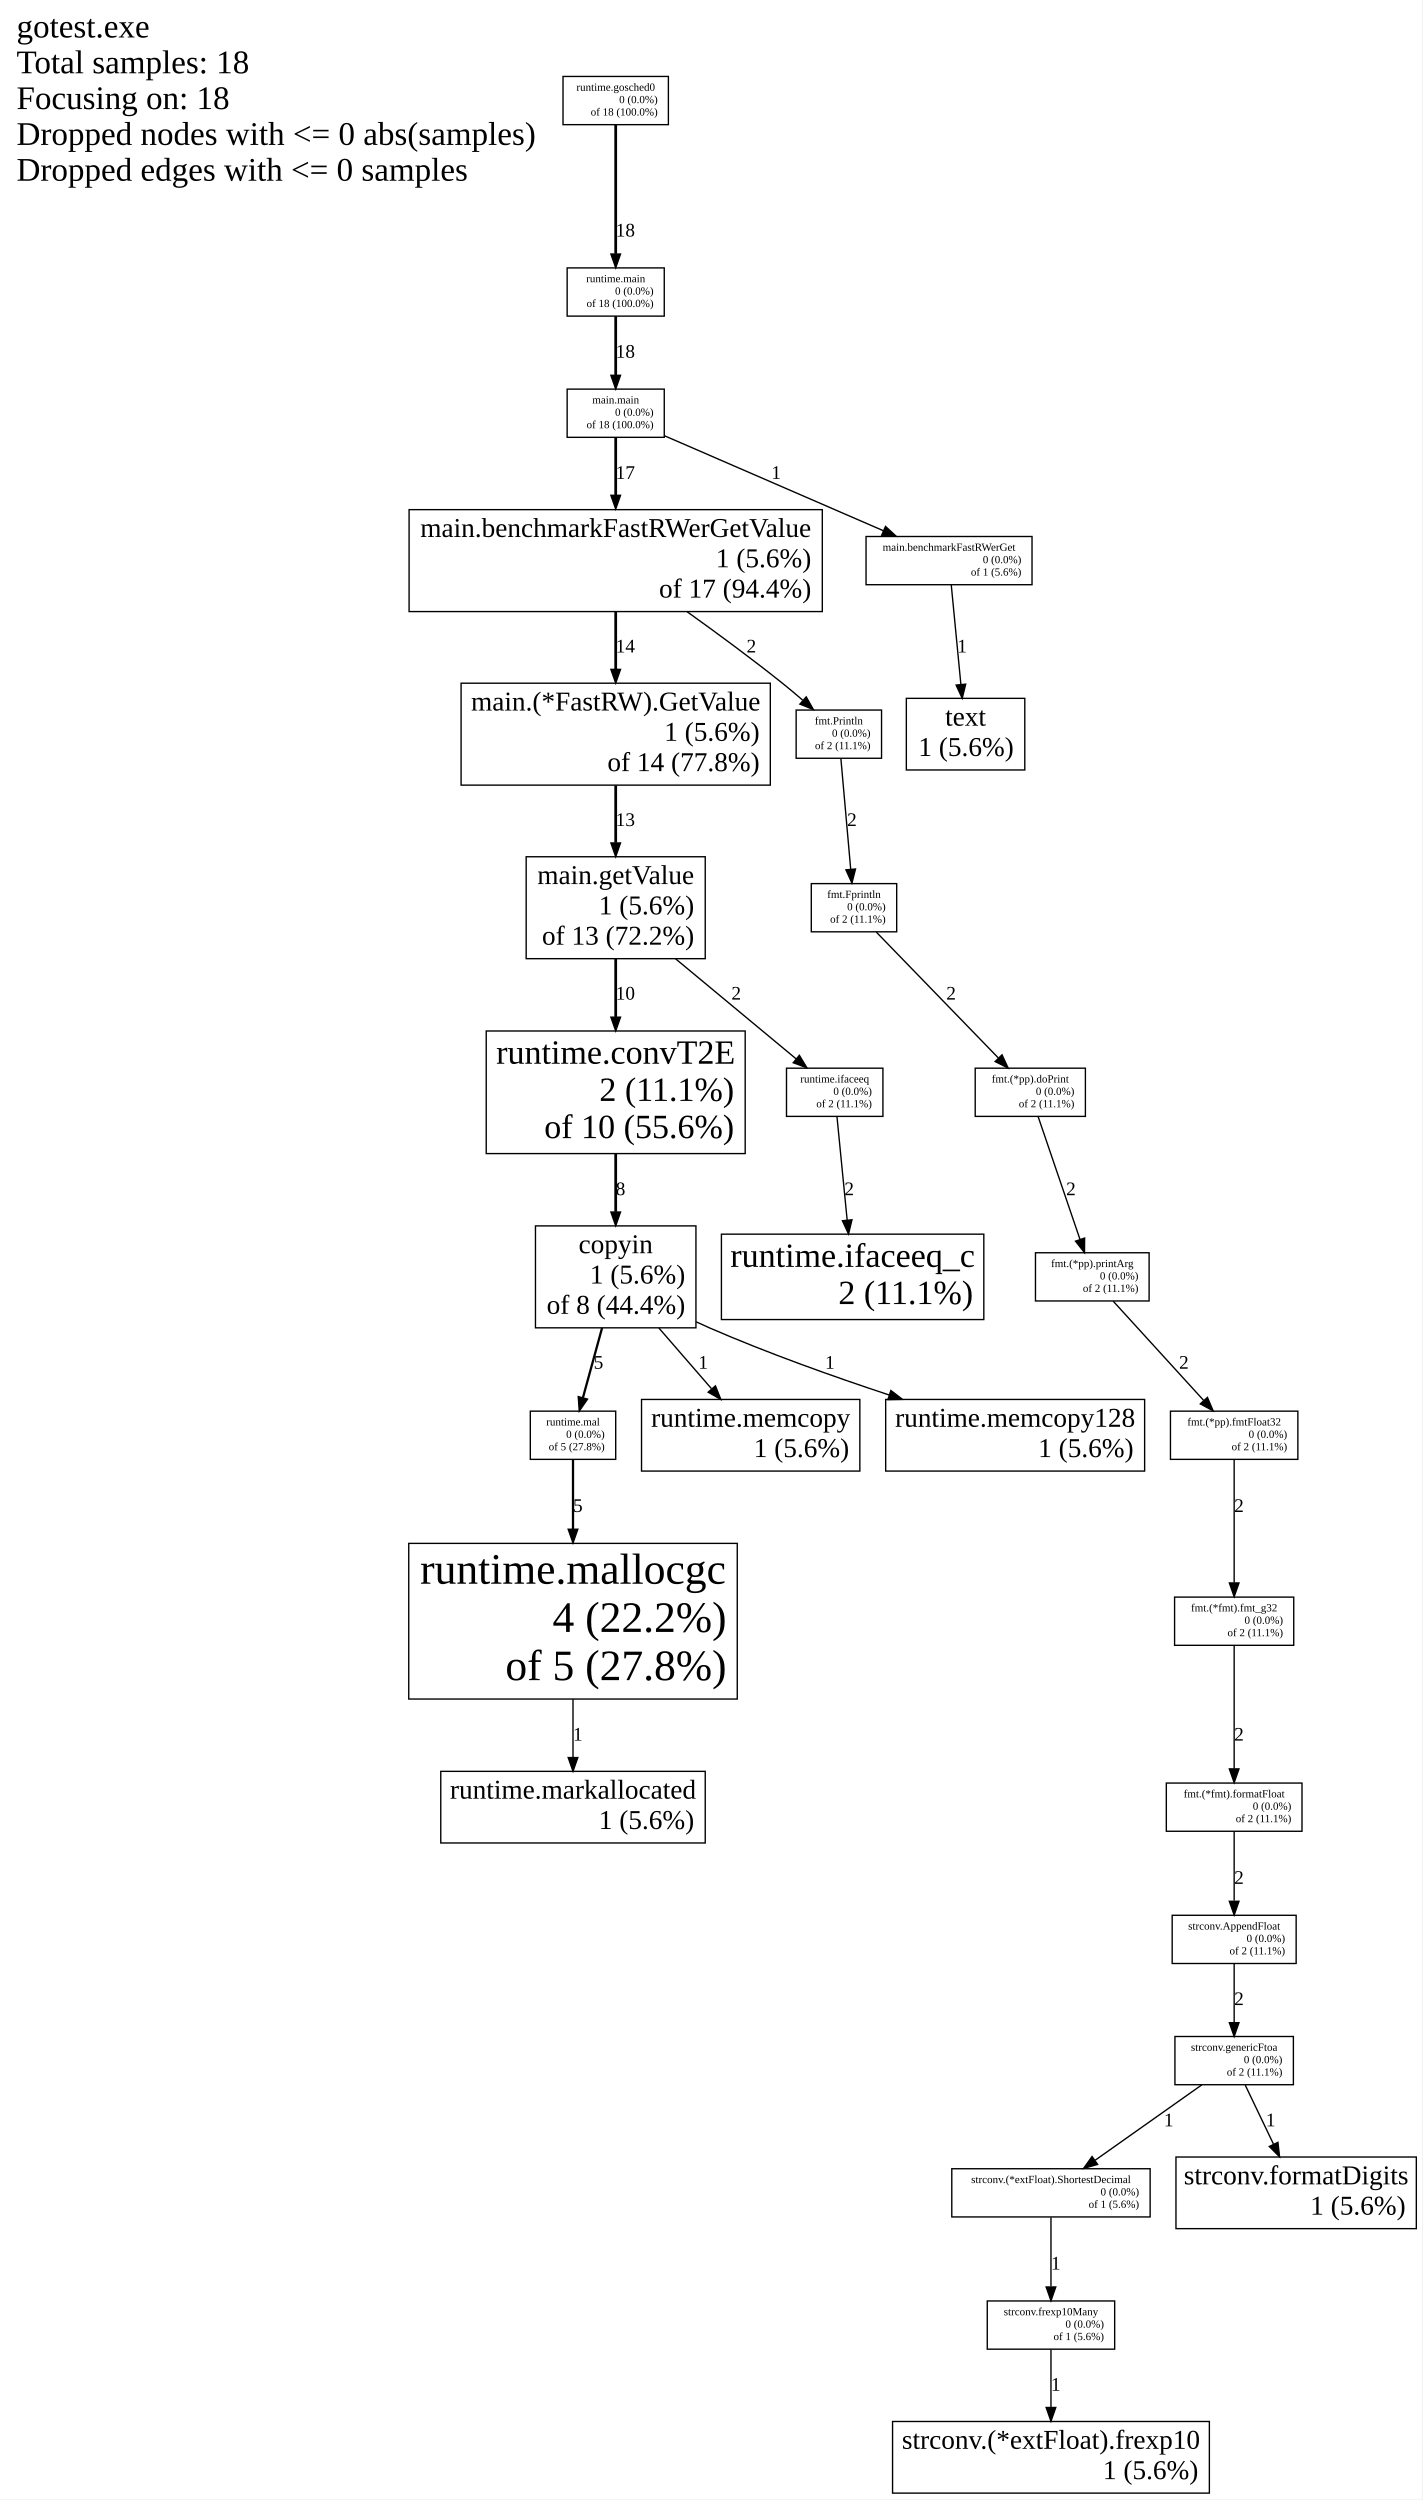
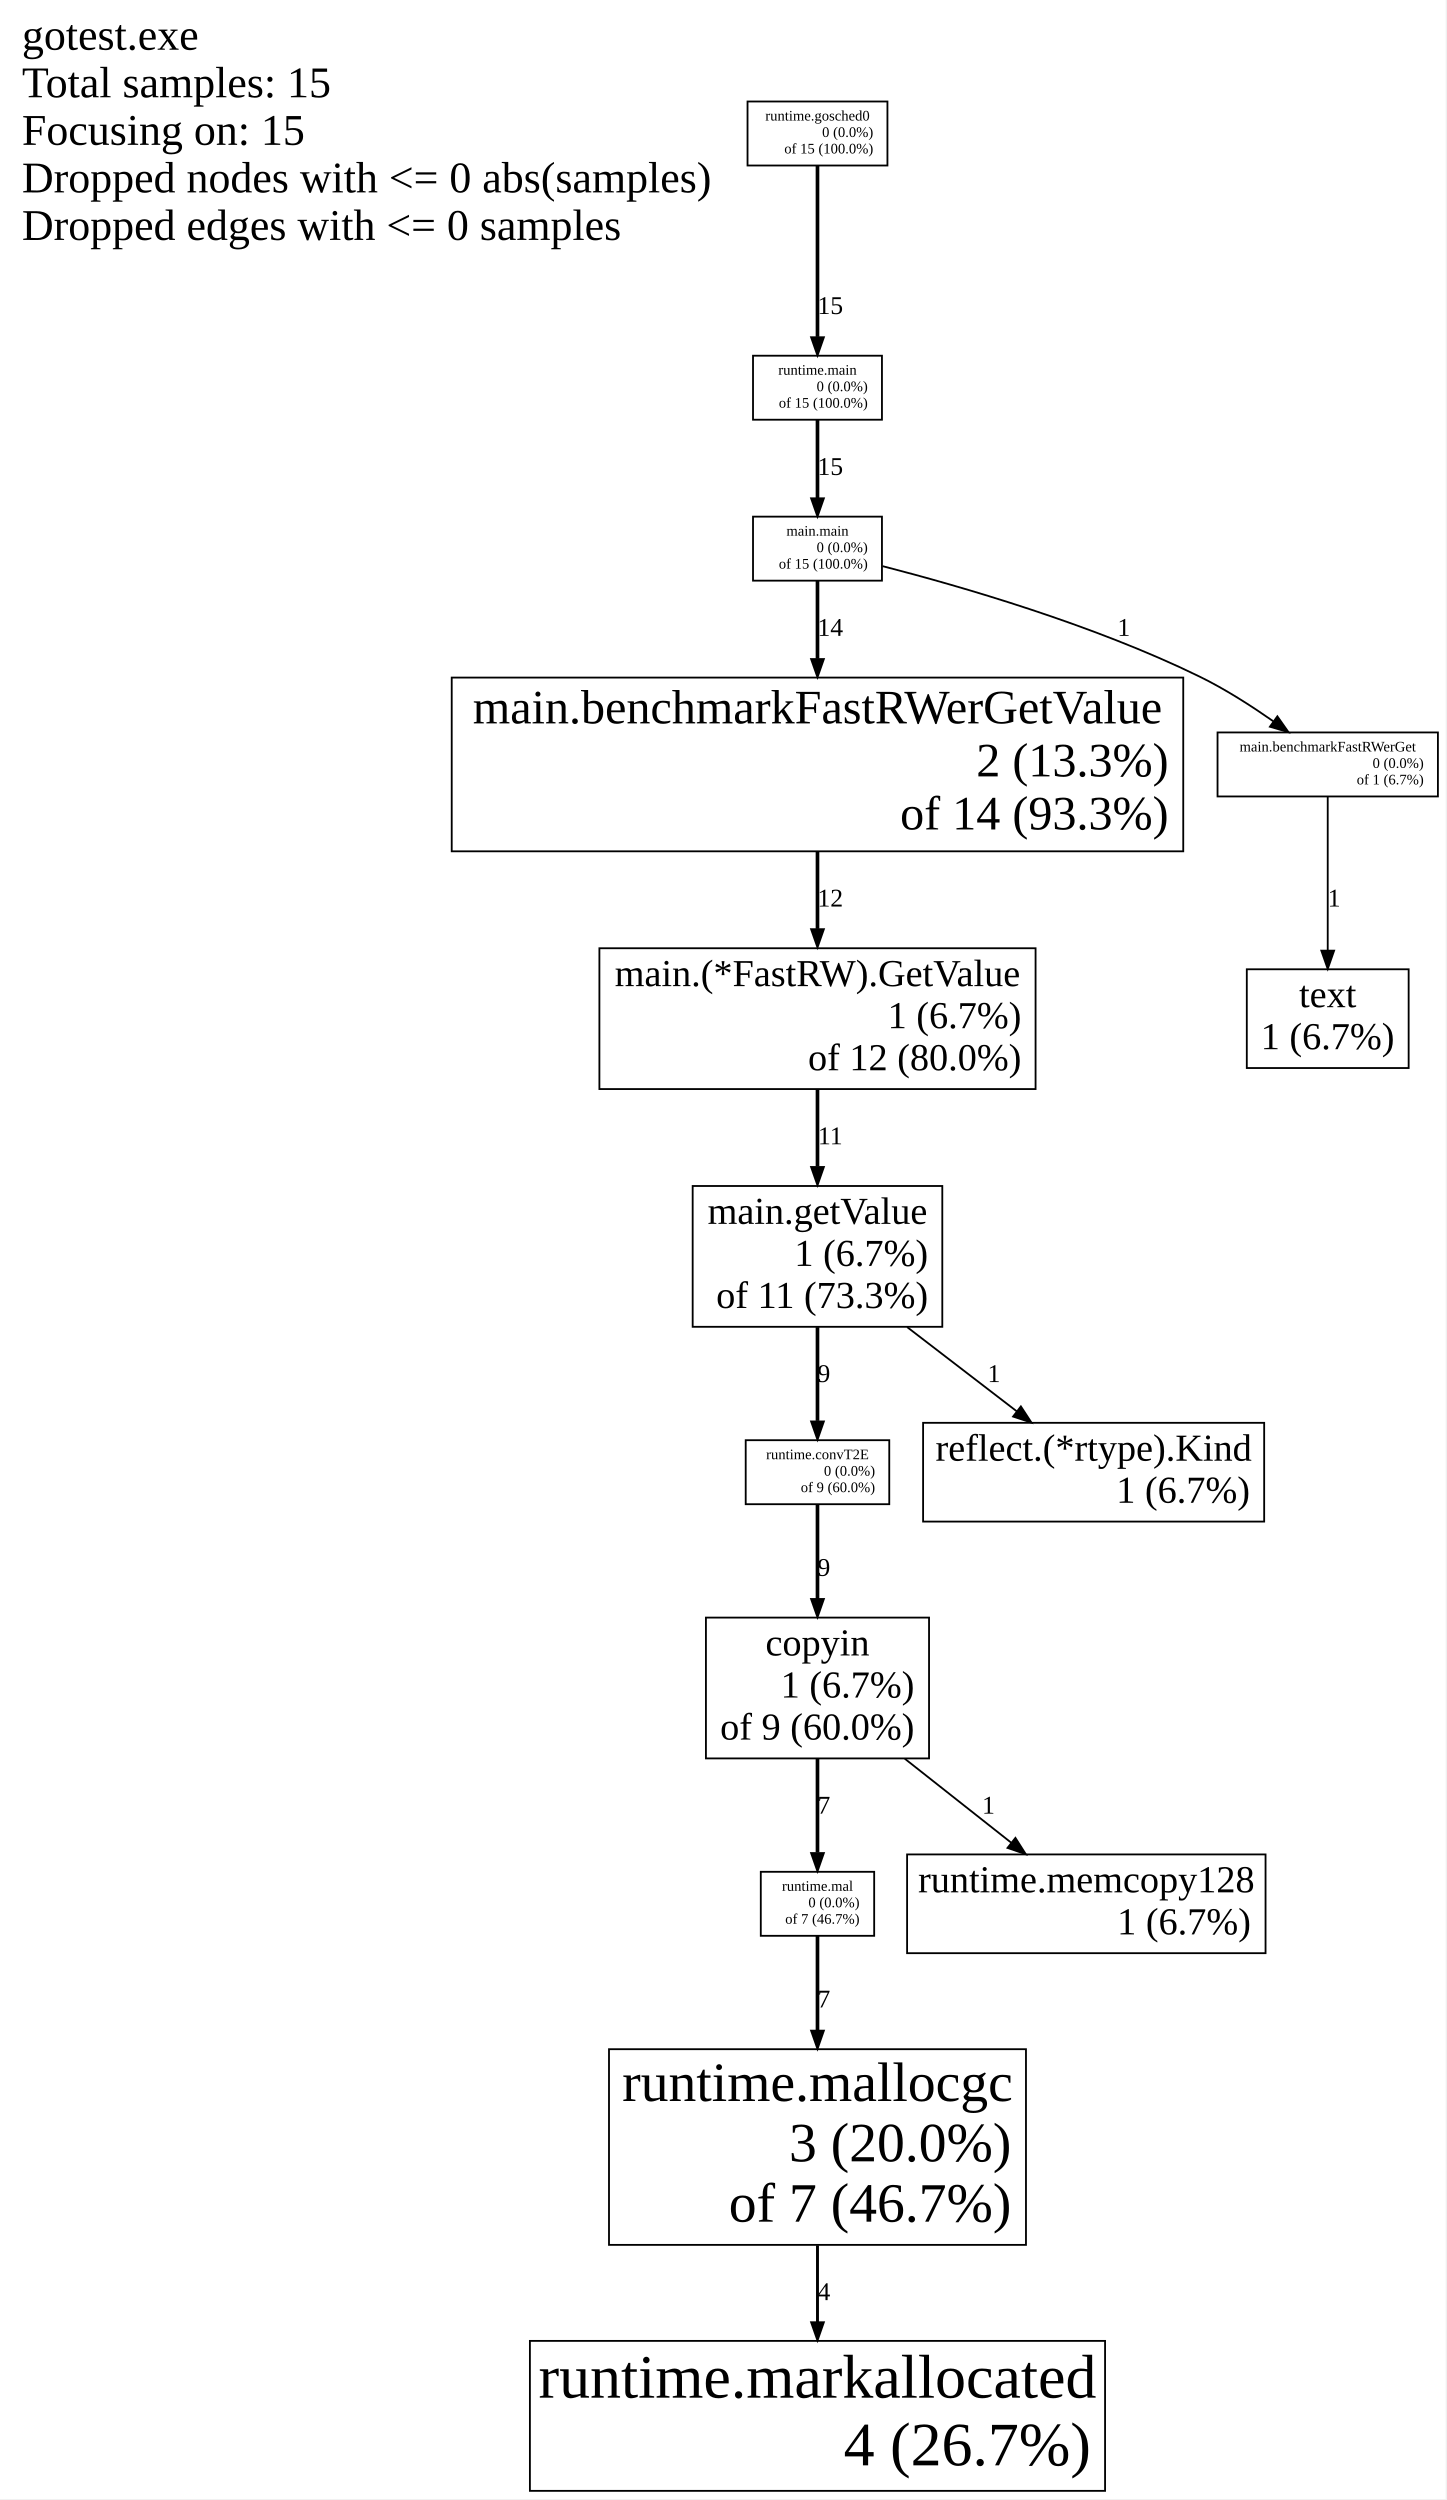
<svg xmlns="http://www.w3.org/2000/svg" width="100%" height="100%">
  <g id="viewport" transform="translate(0,0)">
-     <g id="viewport" class="graph" transform="scale(1 1) rotate(0) translate(4 1810)">
-       <polygon fill="white" stroke="white" points="-4,4 -4,-1810 1028,-1810 1028,4 -4,4" />
+     <g id="viewport" class="graph" transform="scale(1 1) rotate(0) translate(4 1362)">
+       <polygon fill="white" stroke="white" points="-4,4 -4,-1362 786,-1362 786,4 -4,4" />
      <g id="node1" class="node">
-         <text text-anchor="start" x="8" y="-1782.8" font-family="Times New Roman,serif" font-size="24.00">gotest.exe</text>
-         <text text-anchor="start" x="8" y="-1756.8" font-family="Times New Roman,serif" font-size="24.00">Total samples: 18</text>
-         <text text-anchor="start" x="8" y="-1730.8" font-family="Times New Roman,serif" font-size="24.00">Focusing on: 18</text>
-         <text text-anchor="start" x="8" y="-1704.8" font-family="Times New Roman,serif" font-size="24.00">Dropped nodes with &lt;= 0 abs(samples)</text>
-         <text text-anchor="start" x="8" y="-1678.8" font-family="Times New Roman,serif" font-size="24.00">Dropped edges with &lt;= 0 samples</text>
+         <text text-anchor="start" x="8" y="-1334.8" font-family="Times New Roman,serif" font-size="24.00">gotest.exe</text>
+         <text text-anchor="start" x="8" y="-1308.8" font-family="Times New Roman,serif" font-size="24.00">Total samples: 15</text>
+         <text text-anchor="start" x="8" y="-1282.8" font-family="Times New Roman,serif" font-size="24.00">Focusing on: 15</text>
+         <text text-anchor="start" x="8" y="-1256.8" font-family="Times New Roman,serif" font-size="24.00">Dropped nodes with &lt;= 0 abs(samples)</text>
+         <text text-anchor="start" x="8" y="-1230.8" font-family="Times New Roman,serif" font-size="24.00">Dropped edges with &lt;= 0 samples</text>
      </g>
      <g id="node2" class="node">
-         <polygon fill="none" stroke="black" points="478.25,-1527.5 407.75,-1527.5 407.75,-1492.5 478.25,-1492.5 478.25,-1527.5" />
-         <text text-anchor="middle" x="443" y="-1517.1" font-family="Times New Roman,serif" font-size="8.00">main.main</text>
-         <text text-anchor="end" x="470.5" y="-1508.1" font-family="Times New Roman,serif" font-size="8.00">0 (0.0%)</text>
-         <text text-anchor="end" x="470.5" y="-1499.1" font-family="Times New Roman,serif" font-size="8.00">of 18 (100.0%)</text>
+         <polygon fill="none" stroke="black" points="478.25,-1079.5 407.75,-1079.5 407.75,-1044.5 478.25,-1044.5 478.25,-1079.5" />
+         <text text-anchor="middle" x="443" y="-1069.1" font-family="Times New Roman,serif" font-size="8.00">main.main</text>
+         <text text-anchor="end" x="470.5" y="-1060.1" font-family="Times New Roman,serif" font-size="8.00">0 (0.0%)</text>
+         <text text-anchor="end" x="470.5" y="-1051.1" font-family="Times New Roman,serif" font-size="8.00">of 15 (100.0%)</text>
      </g>
      <g id="node5" class="node">
-         <polygon fill="none" stroke="black" points="593,-1440 293,-1440 293,-1366 593,-1366 593,-1440" />
-         <text text-anchor="middle" x="443" y="-1420.16" font-family="Times New Roman,serif" font-size="19.80">main.benchmarkFastRWerGetValue</text>
-         <text text-anchor="end" x="585" y="-1398.16" font-family="Times New Roman,serif" font-size="19.80">1 (5.6%)</text>
-         <text text-anchor="end" x="585" y="-1376.16" font-family="Times New Roman,serif" font-size="19.80">of 17 (94.4%)</text>
+         <polygon fill="none" stroke="black" points="643,-991.5 243,-991.5 243,-896.5 643,-896.5 643,-991.5" />
+         <text text-anchor="middle" x="443" y="-966.46" font-family="Times New Roman,serif" font-size="26.30">main.benchmarkFastRWerGetValue</text>
+         <text text-anchor="end" x="635" y="-937.46" font-family="Times New Roman,serif" font-size="26.30">2 (13.3%)</text>
+         <text text-anchor="end" x="635" y="-908.46" font-family="Times New Roman,serif" font-size="26.30">of 14 (93.3%)</text>
+       </g>
+       <g id="edge4" class="edge">
+         <path fill="none" stroke="black" stroke-width="2" d="M443,-1044.38C443,-1033.07 443,-1017.39 443,-1001.82" />
+         <polygon fill="black" stroke="black" points="446.5,-1001.65 443,-991.654 439.5,-1001.65 446.5,-1001.65" />
+         <text text-anchor="middle" x="450" y="-1014.3" font-family="Times New Roman,serif" font-size="14.00">14</text>
+       </g>
+       <g id="node13" class="node">
+         <polygon fill="none" stroke="black" points="782.25,-961.5 661.75,-961.5 661.75,-926.5 782.25,-926.5 782.25,-961.5" />
+         <text text-anchor="middle" x="722" y="-951.1" font-family="Times New Roman,serif" font-size="8.00">main.benchmarkFastRWerGet</text>
+         <text text-anchor="end" x="774.5" y="-942.1" font-family="Times New Roman,serif" font-size="8.00">0 (0.0%)</text>
+         <text text-anchor="end" x="774.5" y="-933.1" font-family="Times New Roman,serif" font-size="8.00">of 1 (6.7%)</text>
+       </g>
+       <g id="edge3" class="edge">
+         <path fill="none" stroke="black" d="M478.534,-1052.44C521.063,-1041.49 593.824,-1020.47 652,-992 665.86,-985.218 680.175,-976.052 692.22,-967.615" />
+         <polygon fill="black" stroke="black" points="694.46,-970.315 700.55,-961.645 690.383,-964.626 694.46,-970.315" />
+         <text text-anchor="middle" x="610.5" y="-1014.3" font-family="Times New Roman,serif" font-size="14.00">1</text>
+       </g>
+       <g id="node3" class="node">
+         <polygon fill="none" stroke="black" points="481.25,-1306.5 404.75,-1306.5 404.75,-1271.5 481.25,-1271.5 481.25,-1306.5" />
+         <text text-anchor="middle" x="443" y="-1296.1" font-family="Times New Roman,serif" font-size="8.00">runtime.gosched0</text>
+         <text text-anchor="end" x="473.5" y="-1287.1" font-family="Times New Roman,serif" font-size="8.00">0 (0.0%)</text>
+         <text text-anchor="end" x="473.5" y="-1278.1" font-family="Times New Roman,serif" font-size="8.00">of 15 (100.0%)</text>
+       </g>
+       <g id="node4" class="node">
+         <polygon fill="none" stroke="black" points="478.25,-1167.5 407.75,-1167.5 407.75,-1132.5 478.25,-1132.5 478.25,-1167.5" />
+         <text text-anchor="middle" x="443" y="-1157.1" font-family="Times New Roman,serif" font-size="8.00">runtime.main</text>
+         <text text-anchor="end" x="470.5" y="-1148.1" font-family="Times New Roman,serif" font-size="8.00">0 (0.0%)</text>
+         <text text-anchor="end" x="470.5" y="-1139.1" font-family="Times New Roman,serif" font-size="8.00">of 15 (100.0%)</text>
+       </g>
+       <g id="edge12" class="edge">
+         <path fill="none" stroke="black" stroke-width="2" d="M443,-1271.47C443,-1248.23 443,-1205.61 443,-1177.8" />
+         <polygon fill="black" stroke="black" points="446.5,-1177.58 443,-1167.58 439.5,-1177.58 446.5,-1177.58" />
+         <text text-anchor="middle" x="450" y="-1190.3" font-family="Times New Roman,serif" font-size="14.00">15</text>
+       </g>
+       <g id="edge1" class="edge">
+         <path fill="none" stroke="black" stroke-width="2" d="M443,-1132.42C443,-1120.28 443,-1103.56 443,-1089.58" />
+         <polygon fill="black" stroke="black" points="446.5,-1089.53 443,-1079.53 439.5,-1089.53 446.5,-1089.53" />
+         <text text-anchor="middle" x="450" y="-1102.3" font-family="Times New Roman,serif" font-size="14.00">15</text>
+       </g>
+       <g id="node6" class="node">
+         <polygon fill="none" stroke="black" points="562.25,-843.5 323.75,-843.5 323.75,-766.5 562.25,-766.5 562.25,-843.5" />
+         <text text-anchor="middle" x="443" y="-822.78" font-family="Times New Roman,serif" font-size="20.90">main.(*FastRW).GetValue</text>
+         <text text-anchor="end" x="554.5" y="-799.78" font-family="Times New Roman,serif" font-size="20.90">1 (6.7%)</text>
+         <text text-anchor="end" x="554.5" y="-776.78" font-family="Times New Roman,serif" font-size="20.90">of 12 (80.0%)</text>
+       </g>
+       <g id="edge11" class="edge">
+         <path fill="none" stroke="black" stroke-width="2" d="M443,-896.236C443,-882.646 443,-867.783 443,-854.113" />
+         <polygon fill="black" stroke="black" points="446.5,-853.932 443,-843.932 439.5,-853.932 446.5,-853.932" />
+         <text text-anchor="middle" x="450" y="-866.3" font-family="Times New Roman,serif" font-size="14.00">12</text>
+       </g>
+       <g id="node7" class="node">
+         <polygon fill="none" stroke="black" points="511.25,-713.5 374.75,-713.5 374.75,-636.5 511.25,-636.5 511.25,-713.5" />
+         <text text-anchor="middle" x="443" y="-692.78" font-family="Times New Roman,serif" font-size="20.90">main.getValue</text>
+         <text text-anchor="end" x="503.5" y="-669.78" font-family="Times New Roman,serif" font-size="20.90">1 (6.7%)</text>
+         <text text-anchor="end" x="503.5" y="-646.78" font-family="Times New Roman,serif" font-size="20.90">of 11 (73.3%)</text>
+       </g>
+       <g id="edge6" class="edge">
+         <path fill="none" stroke="black" stroke-width="2" d="M443,-766.288C443,-753.125 443,-738.166 443,-724.263" />
+         <polygon fill="black" stroke="black" points="446.5,-723.885 443,-713.885 439.5,-723.885 446.5,-723.885" />
+         <text text-anchor="middle" x="450" y="-736.3" font-family="Times New Roman,serif" font-size="14.00">11</text>
+       </g>
+       <g id="node9" class="node">
+         <polygon fill="none" stroke="black" points="482.25,-574.5 403.75,-574.5 403.75,-539.5 482.25,-539.5 482.25,-574.5" />
+         <text text-anchor="middle" x="443" y="-564.1" font-family="Times New Roman,serif" font-size="8.00">runtime.convT2E</text>
+         <text text-anchor="end" x="474.5" y="-555.1" font-family="Times New Roman,serif" font-size="8.00">0 (0.0%)</text>
+         <text text-anchor="end" x="474.5" y="-546.1" font-family="Times New Roman,serif" font-size="8.00">of 9 (60.0%)</text>
+       </g>
+       <g id="edge8" class="edge">
+         <path fill="none" stroke="black" stroke-width="2" d="M443,-636.338C443,-619.623 443,-600.327 443,-585.068" />
+         <polygon fill="black" stroke="black" points="446.5,-584.766 443,-574.766 439.5,-584.766 446.5,-584.766" />
+         <text text-anchor="middle" x="446.5" y="-606.3" font-family="Times New Roman,serif" font-size="14.00">9</text>
+       </g>
+       <g id="node14" class="node">
+         <polygon fill="none" stroke="black" points="687.25,-584 500.75,-584 500.75,-530 687.25,-530 687.25,-584" />
+         <text text-anchor="middle" x="594" y="-563.28" font-family="Times New Roman,serif" font-size="20.90">reflect.(*rtype).Kind</text>
+         <text text-anchor="end" x="679.5" y="-540.28" font-family="Times New Roman,serif" font-size="20.90">1 (6.7%)</text>
+       </g>
+       <g id="edge2" class="edge">
+         <path fill="none" stroke="black" d="M492.025,-636.338C511.379,-621.47 533.39,-604.561 551.997,-590.267" />
+         <polygon fill="black" stroke="black" points="554.216,-592.976 560.014,-584.108 549.952,-587.425 554.216,-592.976" />
+         <text text-anchor="middle" x="539.5" y="-606.3" font-family="Times New Roman,serif" font-size="14.00">1</text>
+       </g>
+       <g id="node8" class="node">
+         <polygon fill="none" stroke="black" points="504,-477.5 382,-477.5 382,-400.5 504,-400.5 504,-477.5" />
+         <text text-anchor="middle" x="443" y="-456.78" font-family="Times New Roman,serif" font-size="20.90">copyin</text>
+         <text text-anchor="end" x="496" y="-433.78" font-family="Times New Roman,serif" font-size="20.90">1 (6.7%)</text>
+         <text text-anchor="end" x="496" y="-410.78" font-family="Times New Roman,serif" font-size="20.90">of 9 (60.0%)</text>
+       </g>
+       <g id="node10" class="node">
+         <polygon fill="none" stroke="black" points="474,-338.5 412,-338.5 412,-303.5 474,-303.5 474,-338.5" />
+         <text text-anchor="middle" x="443" y="-328.1" font-family="Times New Roman,serif" font-size="8.00">runtime.mal</text>
+         <text text-anchor="end" x="466" y="-319.1" font-family="Times New Roman,serif" font-size="8.00">0 (0.0%)</text>
+         <text text-anchor="end" x="466" y="-310.1" font-family="Times New Roman,serif" font-size="8.00">of 7 (46.7%)</text>
+       </g>
+       <g id="edge10" class="edge">
+         <path fill="none" stroke="black" stroke-width="2" d="M443,-400.338C443,-383.623 443,-364.327 443,-349.068" />
+         <polygon fill="black" stroke="black" points="446.5,-348.766 443,-338.766 439.5,-348.766 446.5,-348.766" />
+         <text text-anchor="middle" x="446.5" y="-370.3" font-family="Times New Roman,serif" font-size="14.00">7</text>
+       </g>
+       <g id="node15" class="node">
+         <polygon fill="none" stroke="black" points="688,-348 492,-348 492,-294 688,-294 688,-348" />
+         <text text-anchor="middle" x="590" y="-327.28" font-family="Times New Roman,serif" font-size="20.90">runtime.memcopy128</text>
+         <text text-anchor="end" x="680" y="-304.28" font-family="Times New Roman,serif" font-size="20.90">1 (6.7%)</text>
      </g>
      <g id="edge14" class="edge">
-         <path fill="none" stroke="black" stroke-width="2" d="M443,-1492.13C443,-1480.83 443,-1465.35 443,-1450.52" />
-         <polygon fill="black" stroke="black" points="446.5,-1450.41 443,-1440.41 439.5,-1450.41 446.5,-1450.41" />
-         <text text-anchor="middle" x="450" y="-1462.3" font-family="Times New Roman,serif" font-size="14.00">17</text>
-       </g>
-       <g id="node23" class="node">
-         <polygon fill="none" stroke="black" points="745.25,-1420.5 624.75,-1420.5 624.75,-1385.5 745.25,-1385.5 745.25,-1420.5" />
-         <text text-anchor="middle" x="685" y="-1410.1" font-family="Times New Roman,serif" font-size="8.00">main.benchmarkFastRWerGet</text>
-         <text text-anchor="end" x="737.5" y="-1401.1" font-family="Times New Roman,serif" font-size="8.00">0 (0.0%)</text>
-         <text text-anchor="end" x="737.5" y="-1392.1" font-family="Times New Roman,serif" font-size="8.00">of 1 (5.6%)</text>
-       </g>
-       <g id="edge3" class="edge">
-         <path fill="none" stroke="black" d="M478.448,-1493.62C520.454,-1475.39 590.622,-1444.95 637.35,-1424.67" />
-         <polygon fill="black" stroke="black" points="638.877,-1427.83 646.658,-1420.64 636.091,-1421.41 638.877,-1427.83" />
-         <text text-anchor="middle" x="559.5" y="-1462.3" font-family="Times New Roman,serif" font-size="14.00">1</text>
-       </g>
-       <g id="node3" class="node">
-         <polygon fill="none" stroke="black" points="481.25,-1754.5 404.75,-1754.5 404.75,-1719.5 481.25,-1719.5 481.25,-1754.5" />
-         <text text-anchor="middle" x="443" y="-1744.1" font-family="Times New Roman,serif" font-size="8.00">runtime.gosched0</text>
-         <text text-anchor="end" x="473.5" y="-1735.1" font-family="Times New Roman,serif" font-size="8.00">0 (0.0%)</text>
-         <text text-anchor="end" x="473.5" y="-1726.1" font-family="Times New Roman,serif" font-size="8.00">of 18 (100.0%)</text>
-       </g>
-       <g id="node4" class="node">
-         <polygon fill="none" stroke="black" points="478.25,-1615.5 407.75,-1615.5 407.75,-1580.5 478.25,-1580.5 478.25,-1615.5" />
-         <text text-anchor="middle" x="443" y="-1605.1" font-family="Times New Roman,serif" font-size="8.00">runtime.main</text>
-         <text text-anchor="end" x="470.5" y="-1596.1" font-family="Times New Roman,serif" font-size="8.00">0 (0.0%)</text>
-         <text text-anchor="end" x="470.5" y="-1587.1" font-family="Times New Roman,serif" font-size="8.00">of 18 (100.0%)</text>
-       </g>
-       <g id="edge25" class="edge">
-         <path fill="none" stroke="black" stroke-width="2" d="M443,-1719.47C443,-1696.23 443,-1653.61 443,-1625.8" />
-         <polygon fill="black" stroke="black" points="446.5,-1625.58 443,-1615.58 439.5,-1625.58 446.5,-1625.58" />
-         <text text-anchor="middle" x="450" y="-1638.3" font-family="Times New Roman,serif" font-size="14.00">18</text>
-       </g>
-       <g id="edge2" class="edge">
-         <path fill="none" stroke="black" stroke-width="2" d="M443,-1580.42C443,-1568.28 443,-1551.56 443,-1537.58" />
-         <polygon fill="black" stroke="black" points="446.5,-1537.53 443,-1527.53 439.5,-1537.53 446.5,-1537.53" />
-         <text text-anchor="middle" x="450" y="-1550.3" font-family="Times New Roman,serif" font-size="14.00">18</text>
-       </g>
-       <g id="node6" class="node">
-         <polygon fill="none" stroke="black" points="555.25,-1314 330.75,-1314 330.75,-1240 555.25,-1240 555.25,-1314" />
-         <text text-anchor="middle" x="443" y="-1294.16" font-family="Times New Roman,serif" font-size="19.80">main.(*FastRW).GetValue</text>
-         <text text-anchor="end" x="547.5" y="-1272.16" font-family="Times New Roman,serif" font-size="19.80">1 (5.6%)</text>
-         <text text-anchor="end" x="547.5" y="-1250.16" font-family="Times New Roman,serif" font-size="19.80">of 14 (77.8%)</text>
-       </g>
-       <g id="edge24" class="edge">
-         <path fill="none" stroke="black" stroke-width="2" d="M443,-1365.8C443,-1352.81 443,-1337.99 443,-1324.26" />
-         <polygon fill="black" stroke="black" points="446.5,-1324.03 443,-1314.03 439.5,-1324.03 446.5,-1324.03" />
-         <text text-anchor="middle" x="450" y="-1336.3" font-family="Times New Roman,serif" font-size="14.00">14</text>
-       </g>
-       <g id="node18" class="node">
-         <polygon fill="none" stroke="black" points="636,-1294.5 574,-1294.5 574,-1259.5 636,-1259.5 636,-1294.5" />
-         <text text-anchor="middle" x="605" y="-1284.1" font-family="Times New Roman,serif" font-size="8.00">fmt.Println</text>
-         <text text-anchor="end" x="628" y="-1275.1" font-family="Times New Roman,serif" font-size="8.00">0 (0.0%)</text>
-         <text text-anchor="end" x="628" y="-1266.1" font-family="Times New Roman,serif" font-size="8.00">of 2 (11.1%)</text>
-       </g>
-       <g id="edge6" class="edge">
-         <path fill="none" stroke="black" d="M494.703,-1365.98C516.441,-1350.43 541.789,-1331.77 564,-1314 568.834,-1310.13 573.871,-1305.9 578.693,-1301.73" />
-         <polygon fill="black" stroke="black" points="581.318,-1304.08 586.531,-1294.86 576.704,-1298.82 581.318,-1304.08" />
-         <text text-anchor="middle" x="541.5" y="-1336.3" font-family="Times New Roman,serif" font-size="14.00">2</text>
-       </g>
-       <g id="node7" class="node">
-         <polygon fill="none" stroke="black" points="508,-1188 378,-1188 378,-1114 508,-1114 508,-1188" />
-         <text text-anchor="middle" x="443" y="-1168.16" font-family="Times New Roman,serif" font-size="19.80">main.getValue</text>
-         <text text-anchor="end" x="500" y="-1146.16" font-family="Times New Roman,serif" font-size="19.80">1 (5.6%)</text>
-         <text text-anchor="end" x="500" y="-1124.16" font-family="Times New Roman,serif" font-size="19.80">of 13 (72.2%)</text>
-       </g>
-       <g id="edge20" class="edge">
-         <path fill="none" stroke="black" stroke-width="2" d="M443,-1239.8C443,-1226.81 443,-1211.99 443,-1198.26" />
-         <polygon fill="black" stroke="black" points="446.5,-1198.03 443,-1188.03 439.5,-1198.03 446.5,-1198.03" />
-         <text text-anchor="middle" x="450" y="-1210.3" font-family="Times New Roman,serif" font-size="14.00">13</text>
-       </g>
-       <g id="node8" class="node">
-         <polygon fill="none" stroke="black" points="537,-1061.5 349,-1061.5 349,-972.5 537,-972.5 537,-1061.5" />
-         <text text-anchor="middle" x="443" y="-1037.74" font-family="Times New Roman,serif" font-size="24.70">runtime.convT2E</text>
-         <text text-anchor="end" x="529" y="-1010.74" font-family="Times New Roman,serif" font-size="24.70">2 (11.1%)</text>
-         <text text-anchor="end" x="529" y="-983.74" font-family="Times New Roman,serif" font-size="24.70">of 10 (55.6%)</text>
-       </g>
-       <g id="edge22" class="edge">
-         <path fill="none" stroke="black" stroke-width="2" d="M443,-1113.93C443,-1100.91 443,-1085.91 443,-1071.71" />
-         <polygon fill="black" stroke="black" points="446.5,-1071.54 443,-1061.54 439.5,-1071.54 446.5,-1071.54" />
-         <text text-anchor="middle" x="450" y="-1084.3" font-family="Times New Roman,serif" font-size="14.00">10</text>
-       </g>
-       <g id="node19" class="node">
-         <polygon fill="none" stroke="black" points="637,-1034.5 567,-1034.5 567,-999.5 637,-999.5 637,-1034.5" />
-         <text text-anchor="middle" x="602" y="-1024.1" font-family="Times New Roman,serif" font-size="8.00">runtime.ifaceeq</text>
-         <text text-anchor="end" x="629" y="-1015.1" font-family="Times New Roman,serif" font-size="8.00">0 (0.0%)</text>
-         <text text-anchor="end" x="629" y="-1006.1" font-family="Times New Roman,serif" font-size="8.00">of 2 (11.1%)</text>
-       </g>
-       <g id="edge15" class="edge">
-         <path fill="none" stroke="black" d="M486.447,-1113.93C514.369,-1090.75 549.819,-1061.32 574.044,-1041.21" />
-         <polygon fill="black" stroke="black" points="576.344,-1043.85 581.802,-1034.77 571.872,-1038.46 576.344,-1043.85" />
-         <text text-anchor="middle" x="530.5" y="-1084.3" font-family="Times New Roman,serif" font-size="14.00">2</text>
-       </g>
-       <g id="node9" class="node">
-         <polygon fill="none" stroke="black" points="501.25,-920 384.75,-920 384.75,-846 501.25,-846 501.25,-920" />
-         <text text-anchor="middle" x="443" y="-900.16" font-family="Times New Roman,serif" font-size="19.80">copyin</text>
-         <text text-anchor="end" x="493.5" y="-878.16" font-family="Times New Roman,serif" font-size="19.80">1 (5.6%)</text>
-         <text text-anchor="end" x="493.5" y="-856.16" font-family="Times New Roman,serif" font-size="19.80">of 8 (44.4%)</text>
+         <path fill="none" stroke="black" d="M490.727,-400.338C509.483,-385.537 530.804,-368.713 548.866,-354.46" />
+         <polygon fill="black" stroke="black" points="551.232,-357.051 556.914,-348.108 546.896,-351.556 551.232,-357.051" />
+         <text text-anchor="middle" x="536.5" y="-370.3" font-family="Times New Roman,serif" font-size="14.00">1</text>
      </g>
      <g id="edge7" class="edge">
-         <path fill="none" stroke="black" stroke-width="2" d="M443,-972.412C443,-958.888 443,-943.939 443,-930.241" />
-         <polygon fill="black" stroke="black" points="446.5,-930.055 443,-920.055 439.5,-930.055 446.5,-930.055" />
-         <text text-anchor="middle" x="446.5" y="-942.3" font-family="Times New Roman,serif" font-size="14.00">8</text>
+         <path fill="none" stroke="black" stroke-width="2" d="M443,-539.38C443,-525.848 443,-506.047 443,-487.673" />
+         <polygon fill="black" stroke="black" points="446.5,-487.662 443,-477.662 439.5,-487.662 446.5,-487.662" />
+         <text text-anchor="middle" x="446.5" y="-500.3" font-family="Times New Roman,serif" font-size="14.00">9</text>
      </g>
-       <g id="node10" class="node">
-         <polygon fill="none" stroke="black" points="443,-785.5 381,-785.5 381,-750.5 443,-750.5 443,-785.5" />
-         <text text-anchor="middle" x="412" y="-775.1" font-family="Times New Roman,serif" font-size="8.00">runtime.mal</text>
-         <text text-anchor="end" x="435" y="-766.1" font-family="Times New Roman,serif" font-size="8.00">0 (0.0%)</text>
-         <text text-anchor="end" x="435" y="-757.1" font-family="Times New Roman,serif" font-size="8.00">of 5 (27.8%)</text>
+       <g id="node11" class="node">
+         <polygon fill="none" stroke="black" points="557,-241.5 329,-241.5 329,-134.5 557,-134.5 557,-241.5" />
+         <text text-anchor="middle" x="443" y="-213.18" font-family="Times New Roman,serif" font-size="30.40">runtime.mallocgc</text>
+         <text text-anchor="end" x="549" y="-180.18" font-family="Times New Roman,serif" font-size="30.40">3 (20.0%)</text>
+         <text text-anchor="end" x="549" y="-147.18" font-family="Times New Roman,serif" font-size="30.40">of 7 (46.7%)</text>
+       </g>
+       <g id="edge13" class="edge">
+         <path fill="none" stroke="black" stroke-width="2" d="M443,-303.409C443,-290.219 443,-270.883 443,-251.846" />
+         <polygon fill="black" stroke="black" points="446.5,-251.649 443,-241.649 439.5,-251.649 446.5,-251.649" />
+         <text text-anchor="middle" x="446.5" y="-264.3" font-family="Times New Roman,serif" font-size="14.00">7</text>
+       </g>
+       <g id="node12" class="node">
+         <polygon fill="none" stroke="black" points="600.25,-82 285.75,-82 285.75,-0 600.25,-0 600.25,-82" />
+         <text text-anchor="middle" x="443" y="-50.96" font-family="Times New Roman,serif" font-size="33.80">runtime.markallocated</text>
+         <text text-anchor="end" x="592.5" y="-13.96" font-family="Times New Roman,serif" font-size="33.80">4 (26.7%)</text>
+       </g>
+       <g id="edge5" class="edge">
+         <path fill="none" stroke="black" stroke-width="1.6" d="M443,-134.241C443,-120.562 443,-105.867 443,-92.317" />
+         <polygon fill="black" stroke="black" points="446.5,-92.213 443,-82.213 439.5,-92.213 446.5,-92.213" />
+         <text text-anchor="middle" x="446.5" y="-104.3" font-family="Times New Roman,serif" font-size="14.00">4</text>
+       </g>
+       <g id="node16" class="node">
+         <polygon fill="none" stroke="black" points="766.25,-832 677.75,-832 677.75,-778 766.25,-778 766.25,-832" />
+         <text text-anchor="middle" x="722" y="-811.28" font-family="Times New Roman,serif" font-size="20.90">text</text>
+         <text text-anchor="end" x="758.5" y="-788.28" font-family="Times New Roman,serif" font-size="20.90">1 (6.7%)</text>
      </g>
      <g id="edge9" class="edge">
-         <path fill="none" stroke="black" stroke-width="1.667" d="M433.106,-845.935C428.585,-829.457 423.33,-810.298 419.193,-795.221" />
-         <polygon fill="black" stroke="black" points="422.553,-794.237 416.532,-785.519 415.802,-796.089 422.553,-794.237" />
-         <text text-anchor="middle" x="430.5" y="-816.3" font-family="Times New Roman,serif" font-size="14.00">5</text>
-       </g>
-       <g id="node25" class="node">
-         <polygon fill="none" stroke="black" points="620.25,-794 461.75,-794 461.75,-742 620.25,-742 620.25,-794" />
-         <text text-anchor="middle" x="541" y="-774.16" font-family="Times New Roman,serif" font-size="19.80">runtime.memcopy</text>
-         <text text-anchor="end" x="612.5" y="-752.16" font-family="Times New Roman,serif" font-size="19.80">1 (5.6%)</text>
-       </g>
-       <g id="edge1" class="edge">
-         <path fill="none" stroke="black" d="M474.277,-845.935C486.546,-831.789 500.527,-815.668 512.511,-801.849" />
-         <polygon fill="black" stroke="black" points="515.401,-803.859 519.309,-794.012 510.113,-799.273 515.401,-803.859" />
-         <text text-anchor="middle" x="506.5" y="-816.3" font-family="Times New Roman,serif" font-size="14.00">1</text>
-       </g>
-       <g id="node26" class="node">
-         <polygon fill="none" stroke="black" points="827,-794 639,-794 639,-742 827,-742 827,-794" />
-         <text text-anchor="middle" x="733" y="-774.16" font-family="Times New Roman,serif" font-size="19.80">runtime.memcopy128</text>
-         <text text-anchor="end" x="819" y="-752.16" font-family="Times New Roman,serif" font-size="19.80">1 (5.6%)</text>
-       </g>
-       <g id="edge10" class="edge">
-         <path fill="none" stroke="black" d="M501.326,-850.394C504.576,-848.861 507.815,-847.386 511,-846 553.076,-827.693 601.036,-810.608 641.586,-797.206" />
-         <polygon fill="black" stroke="black" points="642.779,-800.498 651.189,-794.055 640.596,-793.847 642.779,-800.498" />
-         <text text-anchor="middle" x="598.5" y="-816.3" font-family="Times New Roman,serif" font-size="14.00">1</text>
-       </g>
-       <g id="node11" class="node">
-         <polygon fill="none" stroke="black" points="531.25,-689.5 292.75,-689.5 292.75,-576.5 531.25,-576.5 531.25,-689.5" />
-         <text text-anchor="middle" x="412" y="-660.22" font-family="Times New Roman,serif" font-size="31.60">runtime.mallocgc</text>
-         <text text-anchor="end" x="523.5" y="-625.22" font-family="Times New Roman,serif" font-size="31.60">4 (22.2%)</text>
-         <text text-anchor="end" x="523.5" y="-590.22" font-family="Times New Roman,serif" font-size="31.60">of 5 (27.8%)</text>
-       </g>
-       <g id="edge26" class="edge">
-         <path fill="none" stroke="black" stroke-width="1.667" d="M412,-750.424C412,-737.498 412,-718.64 412,-699.851" />
-         <polygon fill="black" stroke="black" points="415.5,-699.762 412,-689.762 408.5,-699.762 415.5,-699.762" />
-         <text text-anchor="middle" x="415.5" y="-712.3" font-family="Times New Roman,serif" font-size="14.00">5</text>
-       </g>
-       <g id="node24" class="node">
-         <polygon fill="none" stroke="black" points="508,-524 316,-524 316,-472 508,-472 508,-524" />
-         <text text-anchor="middle" x="412" y="-504.16" font-family="Times New Roman,serif" font-size="19.80">runtime.markallocated</text>
-         <text text-anchor="end" x="500" y="-482.16" font-family="Times New Roman,serif" font-size="19.80">1 (5.6%)</text>
-       </g>
-       <g id="edge4" class="edge">
-         <path fill="none" stroke="black" d="M412,-576.367C412,-562.13 412,-547.211 412,-534.314" />
-         <polygon fill="black" stroke="black" points="415.5,-534.016 412,-524.016 408.5,-534.016 415.5,-534.016" />
-         <text text-anchor="middle" x="415.5" y="-546.3" font-family="Times New Roman,serif" font-size="14.00">1</text>
-       </g>
-       <g id="node12" class="node">
-         <polygon fill="none" stroke="black" points="935.25,-650.5 848.75,-650.5 848.75,-615.5 935.25,-615.5 935.25,-650.5" />
-         <text text-anchor="middle" x="892" y="-640.1" font-family="Times New Roman,serif" font-size="8.00">fmt.(*fmt).fmt_g32</text>
-         <text text-anchor="end" x="927.5" y="-631.1" font-family="Times New Roman,serif" font-size="8.00">0 (0.0%)</text>
-         <text text-anchor="end" x="927.5" y="-622.1" font-family="Times New Roman,serif" font-size="8.00">of 2 (11.1%)</text>
-       </g>
-       <g id="node13" class="node">
-         <polygon fill="none" stroke="black" points="941.25,-515.5 842.75,-515.5 842.75,-480.5 941.25,-480.5 941.25,-515.5" />
-         <text text-anchor="middle" x="892" y="-505.1" font-family="Times New Roman,serif" font-size="8.00">fmt.(*fmt).formatFloat</text>
-         <text text-anchor="end" x="933.5" y="-496.1" font-family="Times New Roman,serif" font-size="8.00">0 (0.0%)</text>
-         <text text-anchor="end" x="933.5" y="-487.1" font-family="Times New Roman,serif" font-size="8.00">of 2 (11.1%)</text>
-       </g>
-       <g id="edge19" class="edge">
-         <path fill="none" stroke="black" d="M892,-615.424C892,-593.024 892,-552.814 892,-526.016" />
-         <polygon fill="black" stroke="black" points="895.5,-525.784 892,-515.785 888.5,-525.785 895.5,-525.784" />
-         <text text-anchor="middle" x="895.5" y="-546.3" font-family="Times New Roman,serif" font-size="14.00">2</text>
-       </g>
-       <g id="node21" class="node">
-         <polygon fill="none" stroke="black" points="937,-419.5 847,-419.5 847,-384.5 937,-384.5 937,-419.5" />
-         <text text-anchor="middle" x="892" y="-409.1" font-family="Times New Roman,serif" font-size="8.00">strconv.AppendFloat</text>
-         <text text-anchor="end" x="929" y="-400.1" font-family="Times New Roman,serif" font-size="8.00">0 (0.0%)</text>
-         <text text-anchor="end" x="929" y="-391.1" font-family="Times New Roman,serif" font-size="8.00">of 2 (11.1%)</text>
-       </g>
-       <g id="edge13" class="edge">
-         <path fill="none" stroke="black" d="M892,-480.195C892,-466.293 892,-446.279 892,-430.114" />
-         <polygon fill="black" stroke="black" points="895.5,-429.66 892,-419.66 888.5,-429.66 895.5,-429.66" />
-         <text text-anchor="middle" x="895.5" y="-442.3" font-family="Times New Roman,serif" font-size="14.00">2</text>
-       </g>
-       <g id="node14" class="node">
-         <polygon fill="none" stroke="black" points="784,-1034.5 704,-1034.5 704,-999.5 784,-999.5 784,-1034.5" />
-         <text text-anchor="middle" x="744" y="-1024.1" font-family="Times New Roman,serif" font-size="8.00">fmt.(*pp).doPrint</text>
-         <text text-anchor="end" x="776" y="-1015.1" font-family="Times New Roman,serif" font-size="8.00">0 (0.0%)</text>
-         <text text-anchor="end" x="776" y="-1006.1" font-family="Times New Roman,serif" font-size="8.00">of 2 (11.1%)</text>
-       </g>
-       <g id="node16" class="node">
-         <polygon fill="none" stroke="black" points="830.25,-900.5 747.75,-900.5 747.75,-865.5 830.25,-865.5 830.25,-900.5" />
-         <text text-anchor="middle" x="789" y="-890.1" font-family="Times New Roman,serif" font-size="8.00">fmt.(*pp).printArg</text>
-         <text text-anchor="end" x="822.5" y="-881.1" font-family="Times New Roman,serif" font-size="8.00">0 (0.0%)</text>
-         <text text-anchor="end" x="822.5" y="-872.1" font-family="Times New Roman,serif" font-size="8.00">of 2 (11.1%)</text>
-       </g>
-       <g id="edge21" class="edge">
-         <path fill="none" stroke="black" d="M749.699,-999.282C757.341,-976.867 770.989,-936.831 780.02,-910.342" />
-         <polygon fill="black" stroke="black" points="783.433,-911.177 783.347,-900.582 776.807,-908.918 783.433,-911.177" />
-         <text text-anchor="middle" x="773.5" y="-942.3" font-family="Times New Roman,serif" font-size="14.00">2</text>
-       </g>
-       <g id="node15" class="node">
-         <polygon fill="none" stroke="black" points="938.25,-785.5 845.75,-785.5 845.75,-750.5 938.25,-750.5 938.25,-785.5" />
-         <text text-anchor="middle" x="892" y="-775.1" font-family="Times New Roman,serif" font-size="8.00">fmt.(*pp).fmtFloat32</text>
-         <text text-anchor="end" x="930.5" y="-766.1" font-family="Times New Roman,serif" font-size="8.00">0 (0.0%)</text>
-         <text text-anchor="end" x="930.5" y="-757.1" font-family="Times New Roman,serif" font-size="8.00">of 2 (11.1%)</text>
-       </g>
-       <g id="edge18" class="edge">
-         <path fill="none" stroke="black" d="M892,-750.424C892,-728.024 892,-687.814 892,-661.016" />
-         <polygon fill="black" stroke="black" points="895.5,-660.784 892,-650.785 888.5,-660.785 895.5,-660.784" />
-         <text text-anchor="middle" x="895.5" y="-712.3" font-family="Times New Roman,serif" font-size="14.00">2</text>
-       </g>
-       <g id="edge12" class="edge">
-         <path fill="none" stroke="black" d="M804.198,-865.326C821.542,-846.299 850.062,-815.009 869.872,-793.276" />
-         <polygon fill="black" stroke="black" points="872.59,-795.49 876.74,-785.742 867.416,-790.775 872.59,-795.49" />
-         <text text-anchor="middle" x="855.5" y="-816.3" font-family="Times New Roman,serif" font-size="14.00">2</text>
-       </g>
-       <g id="node17" class="node">
-         <polygon fill="none" stroke="black" points="647,-1168.5 585,-1168.5 585,-1133.5 647,-1133.5 647,-1168.5" />
-         <text text-anchor="middle" x="616" y="-1158.1" font-family="Times New Roman,serif" font-size="8.00">fmt.Fprintln</text>
-         <text text-anchor="end" x="639" y="-1149.1" font-family="Times New Roman,serif" font-size="8.00">0 (0.0%)</text>
-         <text text-anchor="end" x="639" y="-1140.1" font-family="Times New Roman,serif" font-size="8.00">of 2 (11.1%)</text>
-       </g>
-       <g id="edge11" class="edge">
-         <path fill="none" stroke="black" d="M632.211,-1133.28C654.621,-1110.17 695.191,-1068.33 720.804,-1041.92" />
-         <polygon fill="black" stroke="black" points="723.472,-1044.2 727.92,-1034.58 718.446,-1039.32 723.472,-1044.2" />
-         <text text-anchor="middle" x="686.5" y="-1084.3" font-family="Times New Roman,serif" font-size="14.00">2</text>
-       </g>
-       <g id="edge17" class="edge">
-         <path fill="none" stroke="black" d="M606.484,-1259.28C608.312,-1238.66 611.444,-1203.36 613.613,-1178.91" />
-         <polygon fill="black" stroke="black" points="617.107,-1179.12 614.505,-1168.85 610.135,-1178.51 617.107,-1179.12" />
-         <text text-anchor="middle" x="614.5" y="-1210.3" font-family="Times New Roman,serif" font-size="14.00">2</text>
-       </g>
-       <g id="node20" class="node">
-         <polygon fill="none" stroke="black" points="710.25,-914 519.75,-914 519.75,-852 710.25,-852 710.25,-914" />
-         <text text-anchor="middle" x="615" y="-890.24" font-family="Times New Roman,serif" font-size="24.70">runtime.ifaceeq_c</text>
-         <text text-anchor="end" x="702.5" y="-863.24" font-family="Times New Roman,serif" font-size="24.70">2 (11.1%)</text>
-       </g>
-       <g id="edge27" class="edge">
-         <path fill="none" stroke="black" d="M603.646,-999.282C605.496,-980.502 608.564,-949.355 611.044,-924.167" />
-         <polygon fill="black" stroke="black" points="614.534,-924.439 612.031,-914.144 607.568,-923.753 614.534,-924.439" />
-         <text text-anchor="middle" x="612.5" y="-942.3" font-family="Times New Roman,serif" font-size="14.00">2</text>
-       </g>
-       <g id="node22" class="node">
-         <polygon fill="none" stroke="black" points="935,-331.5 849,-331.5 849,-296.5 935,-296.5 935,-331.5" />
-         <text text-anchor="middle" x="892" y="-321.1" font-family="Times New Roman,serif" font-size="8.00">strconv.genericFtoa</text>
-         <text text-anchor="end" x="927" y="-312.1" font-family="Times New Roman,serif" font-size="8.00">0 (0.0%)</text>
-         <text text-anchor="end" x="927" y="-303.1" font-family="Times New Roman,serif" font-size="8.00">of 2 (11.1%)</text>
-       </g>
-       <g id="edge5" class="edge">
-         <path fill="none" stroke="black" d="M892,-384.418C892,-372.283 892,-355.564 892,-341.575" />
-         <polygon fill="black" stroke="black" points="895.5,-341.531 892,-331.531 888.5,-341.531 895.5,-341.531" />
-         <text text-anchor="middle" x="895.5" y="-354.3" font-family="Times New Roman,serif" font-size="14.00">2</text>
-       </g>
-       <g id="node27" class="node">
-         <polygon fill="none" stroke="black" points="831,-235.5 687,-235.5 687,-200.5 831,-200.5 831,-235.5" />
-         <text text-anchor="middle" x="759" y="-225.1" font-family="Times New Roman,serif" font-size="8.00">strconv.(*extFloat).ShortestDecimal</text>
-         <text text-anchor="end" x="823" y="-216.1" font-family="Times New Roman,serif" font-size="8.00">0 (0.0%)</text>
-         <text text-anchor="end" x="823" y="-207.1" font-family="Times New Roman,serif" font-size="8.00">of 1 (5.6%)</text>
-       </g>
-       <g id="edge29" class="edge">
-         <path fill="none" stroke="black" d="M868.528,-296.411C847.009,-281.202 814.955,-258.547 791.077,-241.671" />
-         <polygon fill="black" stroke="black" points="792.871,-238.653 782.684,-235.739 788.831,-244.369 792.871,-238.653" />
-         <text text-anchor="middle" x="844.5" y="-266.3" font-family="Times New Roman,serif" font-size="14.00">1</text>
-       </g>
-       <g id="node29" class="node">
-         <polygon fill="none" stroke="black" points="1024.25,-244 849.75,-244 849.75,-192 1024.25,-192 1024.25,-244" />
-         <text text-anchor="middle" x="937" y="-224.16" font-family="Times New Roman,serif" font-size="19.80">strconv.formatDigits</text>
-         <text text-anchor="end" x="1016.5" y="-202.16" font-family="Times New Roman,serif" font-size="19.80">1 (5.6%)</text>
-       </g>
-       <g id="edge16" class="edge">
-         <path fill="none" stroke="black" d="M900.045,-296.195C905.727,-284.325 913.542,-268 920.523,-253.419" />
-         <polygon fill="black" stroke="black" points="923.797,-254.685 924.958,-244.154 917.483,-251.662 923.797,-254.685" />
-         <text text-anchor="middle" x="918.5" y="-266.3" font-family="Times New Roman,serif" font-size="14.00">1</text>
-       </g>
-       <g id="node31" class="node">
-         <polygon fill="none" stroke="black" points="740,-1303 654,-1303 654,-1251 740,-1251 740,-1303" />
-         <text text-anchor="middle" x="697" y="-1283.16" font-family="Times New Roman,serif" font-size="19.80">text</text>
-         <text text-anchor="end" x="732" y="-1261.16" font-family="Times New Roman,serif" font-size="19.80">1 (5.6%)</text>
-       </g>
-       <g id="edge8" class="edge">
-         <path fill="none" stroke="black" d="M686.618,-1385.28C688.402,-1366.85 691.32,-1336.69 693.61,-1313.03" />
-         <polygon fill="black" stroke="black" points="697.099,-1313.31 694.579,-1303.02 690.132,-1312.63 697.099,-1313.31" />
-         <text text-anchor="middle" x="694.5" y="-1336.3" font-family="Times New Roman,serif" font-size="14.00">1</text>
-       </g>
-       <g id="node30" class="node">
-         <polygon fill="none" stroke="black" points="805.25,-139.5 712.75,-139.5 712.75,-104.5 805.25,-104.5 805.25,-139.5" />
-         <text text-anchor="middle" x="759" y="-129.1" font-family="Times New Roman,serif" font-size="8.00">strconv.frexp10Many</text>
-         <text text-anchor="end" x="797.5" y="-120.1" font-family="Times New Roman,serif" font-size="8.00">0 (0.0%)</text>
-         <text text-anchor="end" x="797.5" y="-111.1" font-family="Times New Roman,serif" font-size="8.00">of 1 (5.6%)</text>
-       </g>
-       <g id="edge23" class="edge">
-         <path fill="none" stroke="black" d="M759,-200.195C759,-186.293 759,-166.279 759,-150.114" />
-         <polygon fill="black" stroke="black" points="762.5,-149.66 759,-139.66 755.5,-149.66 762.5,-149.66" />
-         <text text-anchor="middle" x="762.5" y="-162.3" font-family="Times New Roman,serif" font-size="14.00">1</text>
-       </g>
-       <g id="node28" class="node">
-         <polygon fill="none" stroke="black" points="874,-52 644,-52 644,-0 874,-0 874,-52" />
-         <text text-anchor="middle" x="759" y="-32.16" font-family="Times New Roman,serif" font-size="19.80">strconv.(*extFloat).frexp10</text>
-         <text text-anchor="end" x="866" y="-10.16" font-family="Times New Roman,serif" font-size="19.80">1 (5.6%)</text>
-       </g>
-       <g id="edge28" class="edge">
-         <path fill="none" stroke="black" d="M759,-104.195C759,-92.551 759,-76.621 759,-62.254" />
-         <polygon fill="black" stroke="black" points="762.5,-62.154 759,-52.154 755.5,-62.154 762.5,-62.154" />
-         <text text-anchor="middle" x="762.5" y="-74.3" font-family="Times New Roman,serif" font-size="14.00">1</text>
+         <path fill="none" stroke="black" d="M722,-926.475C722,-905.804 722,-869.817 722,-842.542" />
+         <polygon fill="black" stroke="black" points="725.5,-842.197 722,-832.197 718.5,-842.197 725.5,-842.197" />
+         <text text-anchor="middle" x="725.5" y="-866.3" font-family="Times New Roman,serif" font-size="14.00">1</text>
      </g>
    </g>
  </g>
</svg>
